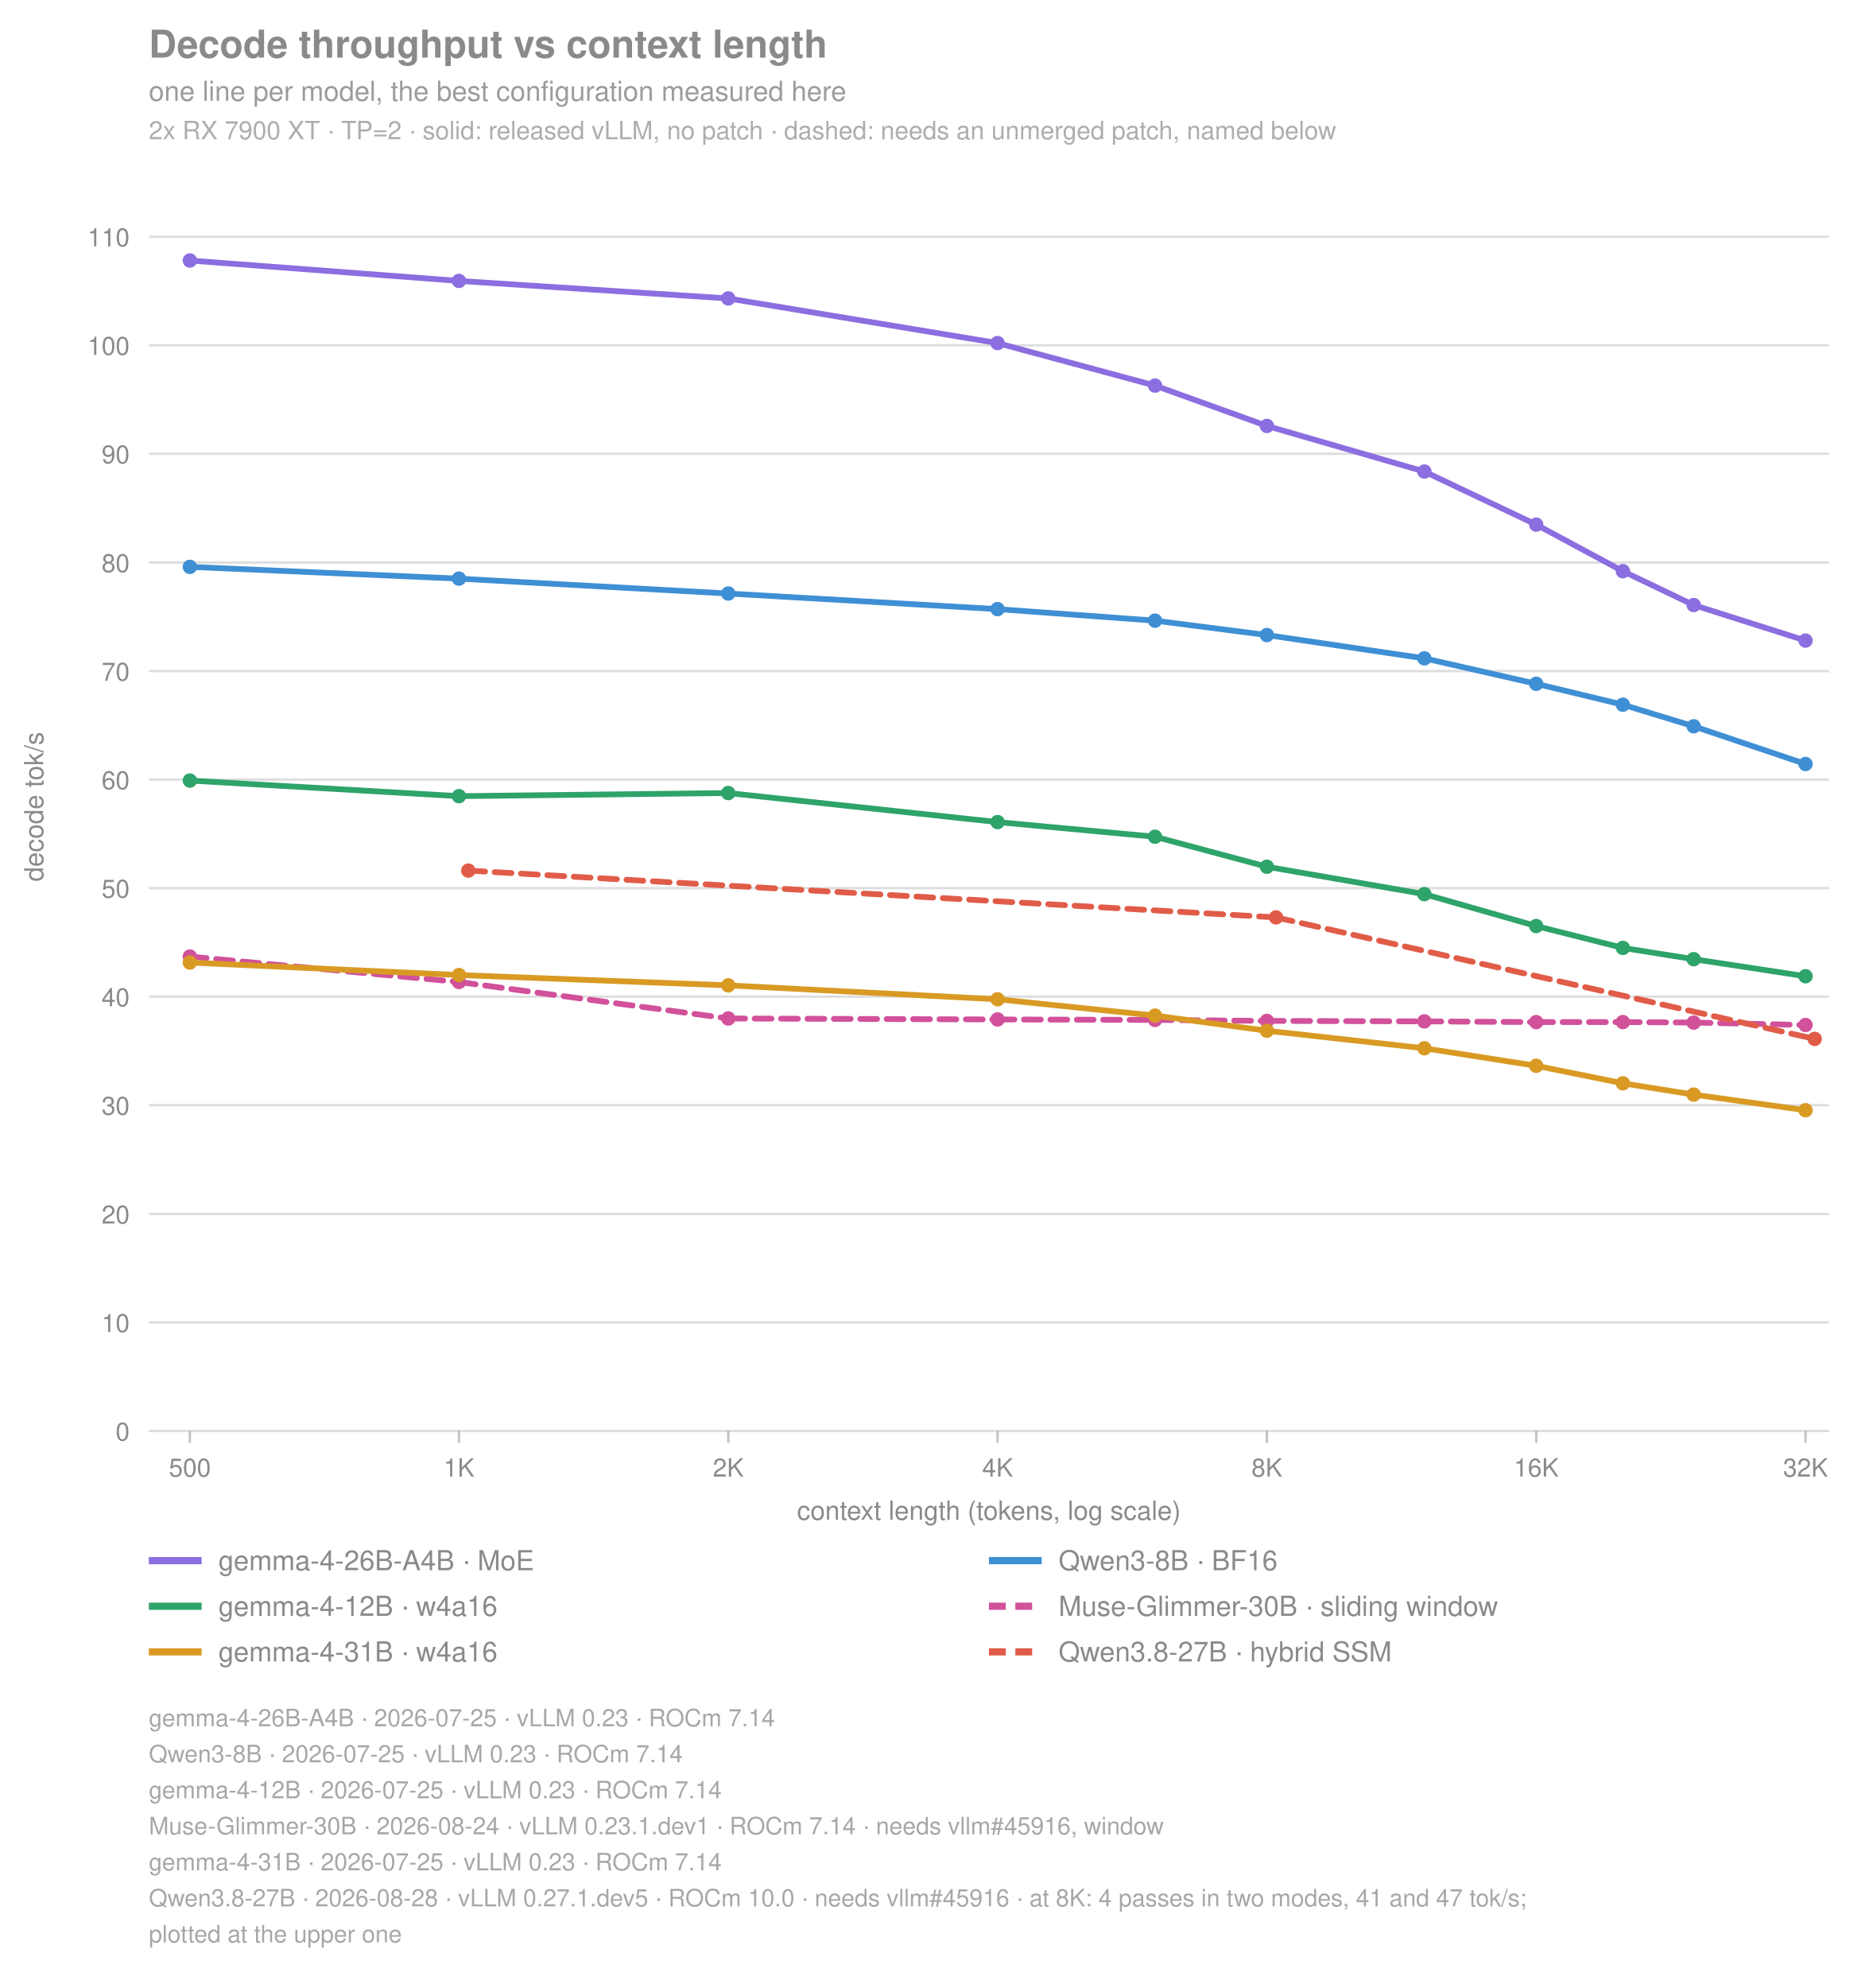
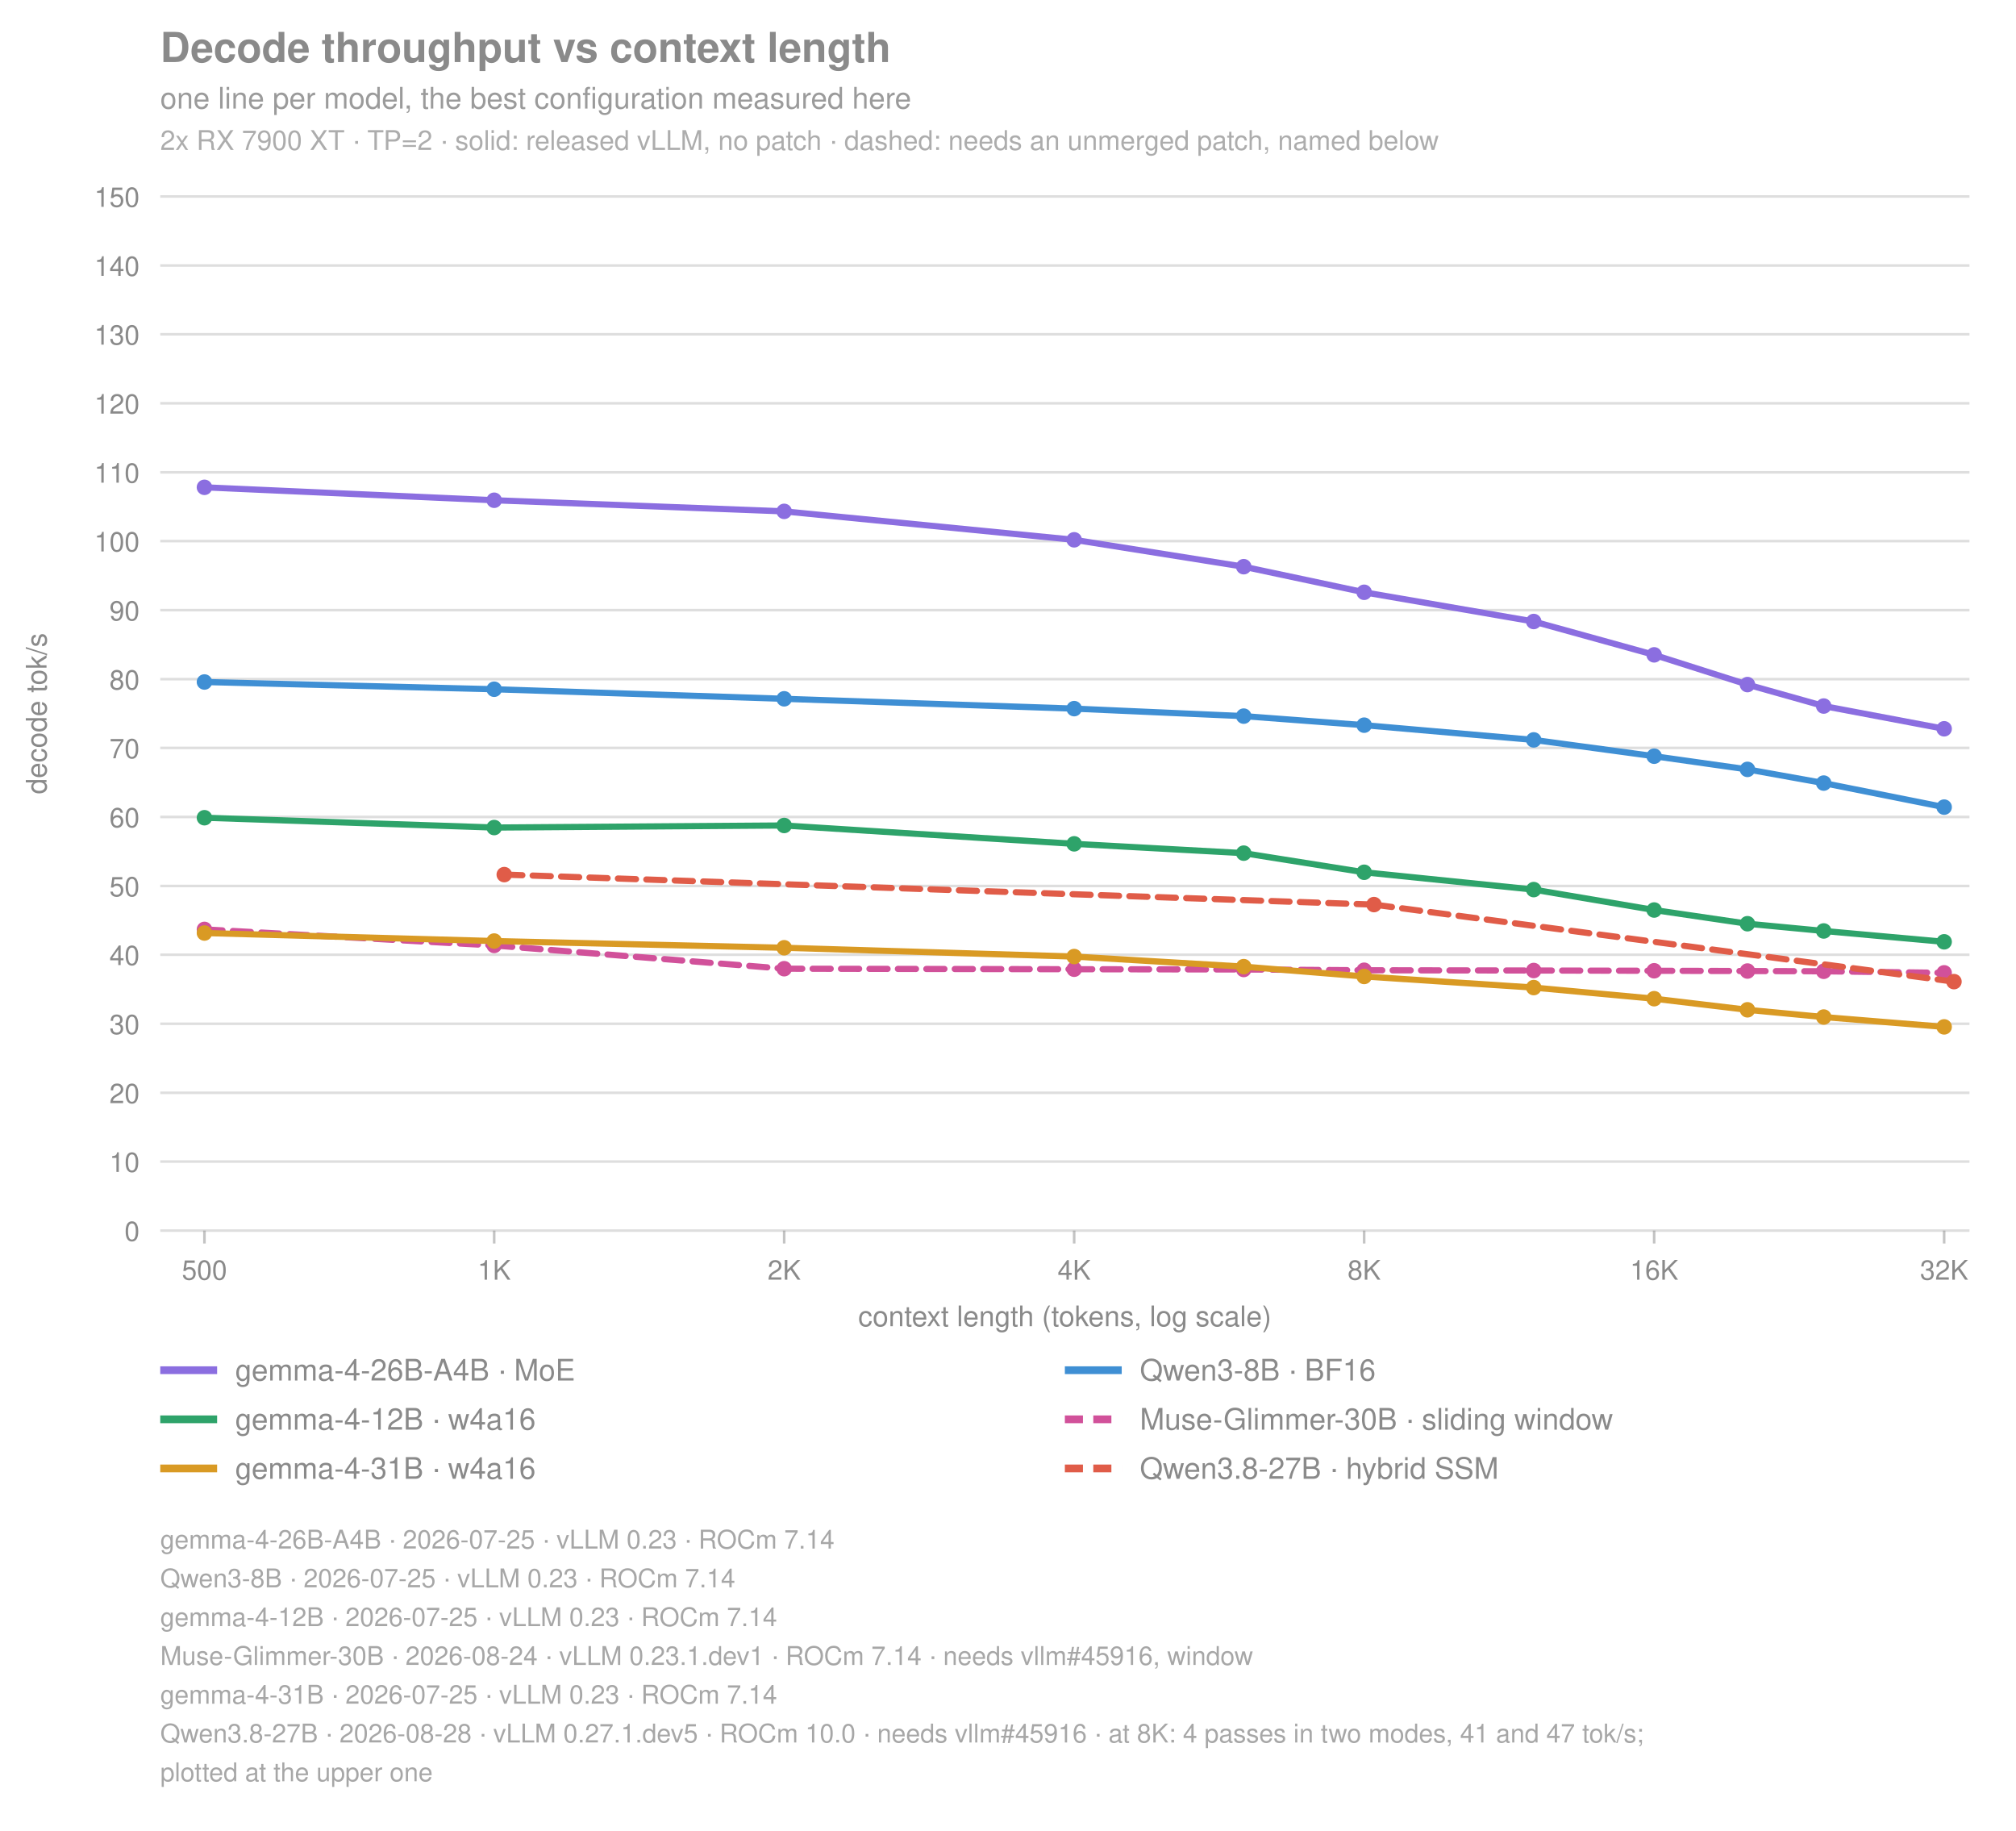
- <svg xmlns="http://www.w3.org/2000/svg" viewBox="0 0 780 828" width="780" height="828" font-family="-apple-system,BlinkMacSystemFont,Segoe UI,Helvetica,Arial,sans-serif">
+ <svg xmlns="http://www.w3.org/2000/svg" viewBox="0 0 780 708" width="780" height="708" font-family="-apple-system,BlinkMacSystemFont,Segoe UI,Helvetica,Arial,sans-serif">
  <text x="62" y="24" font-size="16" font-weight="700" fill="#8a8a8a">Decode throughput vs context length</text>
  <text x="62" y="42" font-size="11.5" fill="#8a8a8a" opacity=".85">one line per model, the best configuration measured here</text>
  <text x="62" y="58" font-size="10.5" fill="#8a8a8a" opacity=".7">2x RX 7900 XT · TP=2 · solid: released vLLM, no patch · dashed: needs an unmerged patch, named below</text>
-   <line x1="62" y1="596.0" x2="762" y2="596.0" stroke="#8a8a8a" stroke-width="1" opacity=".28" />
-   <text x="54" y="600.0" font-size="10.5" fill="#8a8a8a" text-anchor="end">0</text>
-   <line x1="62" y1="550.8" x2="762" y2="550.8" stroke="#8a8a8a" stroke-width="1" opacity=".28" />
-   <text x="54" y="554.8" font-size="10.5" fill="#8a8a8a" text-anchor="end">10</text>
-   <line x1="62" y1="505.6" x2="762" y2="505.6" stroke="#8a8a8a" stroke-width="1" opacity=".28" />
-   <text x="54" y="509.6" font-size="10.5" fill="#8a8a8a" text-anchor="end">20</text>
-   <line x1="62" y1="460.3" x2="762" y2="460.3" stroke="#8a8a8a" stroke-width="1" opacity=".28" />
-   <text x="54" y="464.3" font-size="10.5" fill="#8a8a8a" text-anchor="end">30</text>
-   <line x1="62" y1="415.1" x2="762" y2="415.1" stroke="#8a8a8a" stroke-width="1" opacity=".28" />
-   <text x="54" y="419.1" font-size="10.5" fill="#8a8a8a" text-anchor="end">40</text>
-   <line x1="62" y1="369.9" x2="762" y2="369.9" stroke="#8a8a8a" stroke-width="1" opacity=".28" />
-   <text x="54" y="373.9" font-size="10.5" fill="#8a8a8a" text-anchor="end">50</text>
-   <line x1="62" y1="324.7" x2="762" y2="324.7" stroke="#8a8a8a" stroke-width="1" opacity=".28" />
-   <text x="54" y="328.7" font-size="10.5" fill="#8a8a8a" text-anchor="end">60</text>
-   <line x1="62" y1="279.5" x2="762" y2="279.5" stroke="#8a8a8a" stroke-width="1" opacity=".28" />
-   <text x="54" y="283.5" font-size="10.5" fill="#8a8a8a" text-anchor="end">70</text>
-   <line x1="62" y1="234.3" x2="762" y2="234.3" stroke="#8a8a8a" stroke-width="1" opacity=".28" />
-   <text x="54" y="238.3" font-size="10.5" fill="#8a8a8a" text-anchor="end">80</text>
-   <line x1="62" y1="189.0" x2="762" y2="189.0" stroke="#8a8a8a" stroke-width="1" opacity=".28" />
-   <text x="54" y="193.0" font-size="10.5" fill="#8a8a8a" text-anchor="end">90</text>
-   <line x1="62" y1="143.8" x2="762" y2="143.8" stroke="#8a8a8a" stroke-width="1" opacity=".28" />
-   <text x="54" y="147.8" font-size="10.5" fill="#8a8a8a" text-anchor="end">100</text>
-   <line x1="62" y1="98.6" x2="762" y2="98.6" stroke="#8a8a8a" stroke-width="1" opacity=".28" />
-   <text x="54" y="102.6" font-size="10.5" fill="#8a8a8a" text-anchor="end">110</text>
-   <line x1="79.1" y1="596" x2="79.1" y2="601" stroke="#8a8a8a" stroke-width="1" opacity=".5" />
-   <text x="79.1" y="615" font-size="10.5" fill="#8a8a8a" text-anchor="middle">500</text>
-   <line x1="191.2" y1="596" x2="191.2" y2="601" stroke="#8a8a8a" stroke-width="1" opacity=".5" />
-   <text x="191.2" y="615" font-size="10.5" fill="#8a8a8a" text-anchor="middle">1K</text>
-   <line x1="303.4" y1="596" x2="303.4" y2="601" stroke="#8a8a8a" stroke-width="1" opacity=".5" />
-   <text x="303.4" y="615" font-size="10.5" fill="#8a8a8a" text-anchor="middle">2K</text>
-   <line x1="415.6" y1="596" x2="415.6" y2="601" stroke="#8a8a8a" stroke-width="1" opacity=".5" />
-   <text x="415.6" y="615" font-size="10.5" fill="#8a8a8a" text-anchor="middle">4K</text>
-   <line x1="527.8" y1="596" x2="527.8" y2="601" stroke="#8a8a8a" stroke-width="1" opacity=".5" />
-   <text x="527.8" y="615" font-size="10.5" fill="#8a8a8a" text-anchor="middle">8K</text>
-   <line x1="640.0" y1="596" x2="640.0" y2="601" stroke="#8a8a8a" stroke-width="1" opacity=".5" />
-   <text x="640.0" y="615" font-size="10.5" fill="#8a8a8a" text-anchor="middle">16K</text>
-   <line x1="752.2" y1="596" x2="752.2" y2="601" stroke="#8a8a8a" stroke-width="1" opacity=".5" />
-   <text x="752.2" y="615" font-size="10.5" fill="#8a8a8a" text-anchor="middle">32K</text>
-   <text x="18" y="336" font-size="11" fill="#8a8a8a" text-anchor="middle" transform="rotate(-90 18 336)">decode tok/s</text>
-   <text x="412" y="633" font-size="11" fill="#8a8a8a" text-anchor="middle">context length (tokens, log scale)</text>
+   <line x1="62" y1="476.0" x2="762" y2="476.0" stroke="#8a8a8a" stroke-width="1" opacity=".28" />
+   <text x="54" y="480.0" font-size="10.5" fill="#8a8a8a" text-anchor="end">0</text>
+   <line x1="62" y1="449.3" x2="762" y2="449.3" stroke="#8a8a8a" stroke-width="1" opacity=".28" />
+   <text x="54" y="453.3" font-size="10.5" fill="#8a8a8a" text-anchor="end">10</text>
+   <line x1="62" y1="422.7" x2="762" y2="422.7" stroke="#8a8a8a" stroke-width="1" opacity=".28" />
+   <text x="54" y="426.7" font-size="10.5" fill="#8a8a8a" text-anchor="end">20</text>
+   <line x1="62" y1="396.0" x2="762" y2="396.0" stroke="#8a8a8a" stroke-width="1" opacity=".28" />
+   <text x="54" y="400.0" font-size="10.5" fill="#8a8a8a" text-anchor="end">30</text>
+   <line x1="62" y1="369.3" x2="762" y2="369.3" stroke="#8a8a8a" stroke-width="1" opacity=".28" />
+   <text x="54" y="373.3" font-size="10.5" fill="#8a8a8a" text-anchor="end">40</text>
+   <line x1="62" y1="342.7" x2="762" y2="342.7" stroke="#8a8a8a" stroke-width="1" opacity=".28" />
+   <text x="54" y="346.7" font-size="10.5" fill="#8a8a8a" text-anchor="end">50</text>
+   <line x1="62" y1="316.0" x2="762" y2="316.0" stroke="#8a8a8a" stroke-width="1" opacity=".28" />
+   <text x="54" y="320.0" font-size="10.5" fill="#8a8a8a" text-anchor="end">60</text>
+   <line x1="62" y1="289.3" x2="762" y2="289.3" stroke="#8a8a8a" stroke-width="1" opacity=".28" />
+   <text x="54" y="293.3" font-size="10.5" fill="#8a8a8a" text-anchor="end">70</text>
+   <line x1="62" y1="262.7" x2="762" y2="262.7" stroke="#8a8a8a" stroke-width="1" opacity=".28" />
+   <text x="54" y="266.7" font-size="10.5" fill="#8a8a8a" text-anchor="end">80</text>
+   <line x1="62" y1="236.0" x2="762" y2="236.0" stroke="#8a8a8a" stroke-width="1" opacity=".28" />
+   <text x="54" y="240.0" font-size="10.5" fill="#8a8a8a" text-anchor="end">90</text>
+   <line x1="62" y1="209.3" x2="762" y2="209.3" stroke="#8a8a8a" stroke-width="1" opacity=".28" />
+   <text x="54" y="213.3" font-size="10.5" fill="#8a8a8a" text-anchor="end">100</text>
+   <line x1="62" y1="182.7" x2="762" y2="182.7" stroke="#8a8a8a" stroke-width="1" opacity=".28" />
+   <text x="54" y="186.7" font-size="10.5" fill="#8a8a8a" text-anchor="end">110</text>
+   <line x1="62" y1="156.0" x2="762" y2="156.0" stroke="#8a8a8a" stroke-width="1" opacity=".28" />
+   <text x="54" y="160.0" font-size="10.5" fill="#8a8a8a" text-anchor="end">120</text>
+   <line x1="62" y1="129.3" x2="762" y2="129.3" stroke="#8a8a8a" stroke-width="1" opacity=".28" />
+   <text x="54" y="133.3" font-size="10.5" fill="#8a8a8a" text-anchor="end">130</text>
+   <line x1="62" y1="102.7" x2="762" y2="102.7" stroke="#8a8a8a" stroke-width="1" opacity=".28" />
+   <text x="54" y="106.7" font-size="10.5" fill="#8a8a8a" text-anchor="end">140</text>
+   <line x1="62" y1="76.0" x2="762" y2="76.0" stroke="#8a8a8a" stroke-width="1" opacity=".28" />
+   <text x="54" y="80.0" font-size="10.5" fill="#8a8a8a" text-anchor="end">150</text>
+   <line x1="79.1" y1="476" x2="79.1" y2="481" stroke="#8a8a8a" stroke-width="1" opacity=".5" />
+   <text x="79.1" y="495" font-size="10.5" fill="#8a8a8a" text-anchor="middle">500</text>
+   <line x1="191.2" y1="476" x2="191.2" y2="481" stroke="#8a8a8a" stroke-width="1" opacity=".5" />
+   <text x="191.2" y="495" font-size="10.5" fill="#8a8a8a" text-anchor="middle">1K</text>
+   <line x1="303.4" y1="476" x2="303.4" y2="481" stroke="#8a8a8a" stroke-width="1" opacity=".5" />
+   <text x="303.4" y="495" font-size="10.5" fill="#8a8a8a" text-anchor="middle">2K</text>
+   <line x1="415.6" y1="476" x2="415.6" y2="481" stroke="#8a8a8a" stroke-width="1" opacity=".5" />
+   <text x="415.6" y="495" font-size="10.5" fill="#8a8a8a" text-anchor="middle">4K</text>
+   <line x1="527.8" y1="476" x2="527.8" y2="481" stroke="#8a8a8a" stroke-width="1" opacity=".5" />
+   <text x="527.8" y="495" font-size="10.5" fill="#8a8a8a" text-anchor="middle">8K</text>
+   <line x1="640.0" y1="476" x2="640.0" y2="481" stroke="#8a8a8a" stroke-width="1" opacity=".5" />
+   <text x="640.0" y="495" font-size="10.5" fill="#8a8a8a" text-anchor="middle">16K</text>
+   <line x1="752.2" y1="476" x2="752.2" y2="481" stroke="#8a8a8a" stroke-width="1" opacity=".5" />
+   <text x="752.2" y="495" font-size="10.5" fill="#8a8a8a" text-anchor="middle">32K</text>
+   <text x="18" y="276" font-size="11" fill="#8a8a8a" text-anchor="middle" transform="rotate(-90 18 276)">decode tok/s</text>
+   <text x="412" y="513" font-size="11" fill="#8a8a8a" text-anchor="middle">context length (tokens, log scale)</text>
  <defs>
    <clipPath id="b0">
-       <rect x="62" y="76" width="700" height="520" />
+       <rect x="62" y="76" width="700" height="400" />
    </clipPath>
  </defs>
  <g clip-path="url(#b0)">
-     <line x1="79.1" y1="108.5" x2="191.2" y2="117.0" stroke="#8b6ee0" stroke-width="2.4" stroke-linecap="round" />
-     <line x1="191.2" y1="117.0" x2="303.4" y2="124.3" stroke="#8b6ee0" stroke-width="2.4" stroke-linecap="round" />
-     <line x1="303.4" y1="124.3" x2="415.6" y2="142.9" stroke="#8b6ee0" stroke-width="2.4" stroke-linecap="round" />
-     <line x1="415.6" y1="142.9" x2="481.2" y2="160.6" stroke="#8b6ee0" stroke-width="2.4" stroke-linecap="round" />
-     <line x1="481.2" y1="160.6" x2="527.8" y2="177.4" stroke="#8b6ee0" stroke-width="2.4" stroke-linecap="round" />
-     <line x1="527.8" y1="177.4" x2="593.4" y2="196.4" stroke="#8b6ee0" stroke-width="2.4" stroke-linecap="round" />
-     <line x1="593.4" y1="196.4" x2="640.0" y2="218.5" stroke="#8b6ee0" stroke-width="2.4" stroke-linecap="round" />
-     <line x1="640.0" y1="218.5" x2="676.1" y2="237.9" stroke="#8b6ee0" stroke-width="2.4" stroke-linecap="round" />
-     <line x1="676.1" y1="237.9" x2="705.6" y2="252.0" stroke="#8b6ee0" stroke-width="2.4" stroke-linecap="round" />
-     <line x1="705.6" y1="252.0" x2="752.2" y2="266.8" stroke="#8b6ee0" stroke-width="2.4" stroke-linecap="round" />
-     <circle cx="79.1" cy="108.5" r="3" fill="#8b6ee0" />
-     <circle cx="191.2" cy="117.0" r="3" fill="#8b6ee0" />
-     <circle cx="303.4" cy="124.3" r="3" fill="#8b6ee0" />
-     <circle cx="415.6" cy="142.9" r="3" fill="#8b6ee0" />
-     <circle cx="481.2" cy="160.6" r="3" fill="#8b6ee0" />
-     <circle cx="527.8" cy="177.4" r="3" fill="#8b6ee0" />
-     <circle cx="593.4" cy="196.4" r="3" fill="#8b6ee0" />
-     <circle cx="640.0" cy="218.5" r="3" fill="#8b6ee0" />
-     <circle cx="676.1" cy="237.9" r="3" fill="#8b6ee0" />
-     <circle cx="705.6" cy="252.0" r="3" fill="#8b6ee0" />
-     <circle cx="752.2" cy="266.8" r="3" fill="#8b6ee0" />
-     <line x1="79.1" y1="236.1" x2="191.2" y2="241.0" stroke="#3f8fd4" stroke-width="2.4" stroke-linecap="round" />
-     <line x1="191.2" y1="241.0" x2="303.4" y2="247.2" stroke="#3f8fd4" stroke-width="2.4" stroke-linecap="round" />
-     <line x1="303.4" y1="247.2" x2="415.6" y2="253.7" stroke="#3f8fd4" stroke-width="2.4" stroke-linecap="round" />
-     <line x1="415.6" y1="253.7" x2="481.2" y2="258.5" stroke="#3f8fd4" stroke-width="2.4" stroke-linecap="round" />
-     <line x1="481.2" y1="258.5" x2="527.8" y2="264.5" stroke="#3f8fd4" stroke-width="2.4" stroke-linecap="round" />
-     <line x1="527.8" y1="264.5" x2="593.4" y2="274.2" stroke="#3f8fd4" stroke-width="2.4" stroke-linecap="round" />
-     <line x1="593.4" y1="274.2" x2="640.0" y2="284.8" stroke="#3f8fd4" stroke-width="2.4" stroke-linecap="round" />
-     <line x1="640.0" y1="284.8" x2="676.1" y2="293.5" stroke="#3f8fd4" stroke-width="2.4" stroke-linecap="round" />
-     <line x1="676.1" y1="293.5" x2="705.6" y2="302.5" stroke="#3f8fd4" stroke-width="2.4" stroke-linecap="round" />
-     <line x1="705.6" y1="302.5" x2="752.2" y2="318.2" stroke="#3f8fd4" stroke-width="2.4" stroke-linecap="round" />
-     <circle cx="79.1" cy="236.1" r="3" fill="#3f8fd4" />
-     <circle cx="191.2" cy="241.0" r="3" fill="#3f8fd4" />
-     <circle cx="303.4" cy="247.2" r="3" fill="#3f8fd4" />
-     <circle cx="415.6" cy="253.7" r="3" fill="#3f8fd4" />
-     <circle cx="481.2" cy="258.5" r="3" fill="#3f8fd4" />
-     <circle cx="527.8" cy="264.5" r="3" fill="#3f8fd4" />
-     <circle cx="593.4" cy="274.2" r="3" fill="#3f8fd4" />
-     <circle cx="640.0" cy="284.8" r="3" fill="#3f8fd4" />
-     <circle cx="676.1" cy="293.5" r="3" fill="#3f8fd4" />
-     <circle cx="705.6" cy="302.5" r="3" fill="#3f8fd4" />
-     <circle cx="752.2" cy="318.2" r="3" fill="#3f8fd4" />
-     <line x1="79.1" y1="325.1" x2="191.2" y2="331.6" stroke="#2ea36a" stroke-width="2.4" stroke-linecap="round" />
-     <line x1="191.2" y1="331.6" x2="303.4" y2="330.3" stroke="#2ea36a" stroke-width="2.4" stroke-linecap="round" />
-     <line x1="303.4" y1="330.3" x2="415.6" y2="342.4" stroke="#2ea36a" stroke-width="2.4" stroke-linecap="round" />
-     <line x1="415.6" y1="342.4" x2="481.2" y2="348.5" stroke="#2ea36a" stroke-width="2.4" stroke-linecap="round" />
-     <line x1="481.2" y1="348.5" x2="527.8" y2="361.0" stroke="#2ea36a" stroke-width="2.4" stroke-linecap="round" />
-     <line x1="527.8" y1="361.0" x2="593.4" y2="372.4" stroke="#2ea36a" stroke-width="2.4" stroke-linecap="round" />
-     <line x1="593.4" y1="372.4" x2="640.0" y2="385.7" stroke="#2ea36a" stroke-width="2.4" stroke-linecap="round" />
-     <line x1="640.0" y1="385.7" x2="676.1" y2="394.8" stroke="#2ea36a" stroke-width="2.4" stroke-linecap="round" />
-     <line x1="676.1" y1="394.8" x2="705.6" y2="399.5" stroke="#2ea36a" stroke-width="2.4" stroke-linecap="round" />
-     <line x1="705.6" y1="399.5" x2="752.2" y2="406.6" stroke="#2ea36a" stroke-width="2.4" stroke-linecap="round" />
-     <circle cx="79.1" cy="325.1" r="3" fill="#2ea36a" />
-     <circle cx="191.2" cy="331.6" r="3" fill="#2ea36a" />
-     <circle cx="303.4" cy="330.3" r="3" fill="#2ea36a" />
-     <circle cx="415.6" cy="342.4" r="3" fill="#2ea36a" />
-     <circle cx="481.2" cy="348.5" r="3" fill="#2ea36a" />
-     <circle cx="527.8" cy="361.0" r="3" fill="#2ea36a" />
-     <circle cx="593.4" cy="372.4" r="3" fill="#2ea36a" />
-     <circle cx="640.0" cy="385.7" r="3" fill="#2ea36a" />
-     <circle cx="676.1" cy="394.8" r="3" fill="#2ea36a" />
-     <circle cx="705.6" cy="399.5" r="3" fill="#2ea36a" />
-     <circle cx="752.2" cy="406.6" r="3" fill="#2ea36a" />
-     <line x1="79.1" y1="398.4" x2="191.2" y2="409.0" stroke="#d1519a" stroke-width="2.4" stroke-linecap="round" stroke-dasharray="7 4" />
-     <line x1="191.2" y1="409.0" x2="303.4" y2="424.2" stroke="#d1519a" stroke-width="2.4" stroke-linecap="round" stroke-dasharray="7 4" />
-     <line x1="303.4" y1="424.2" x2="415.6" y2="424.6" stroke="#d1519a" stroke-width="2.4" stroke-linecap="round" stroke-dasharray="7 4" />
-     <line x1="415.6" y1="424.6" x2="481.2" y2="424.8" stroke="#d1519a" stroke-width="2.4" stroke-linecap="round" stroke-dasharray="7 4" />
-     <line x1="481.2" y1="424.8" x2="527.8" y2="425.2" stroke="#d1519a" stroke-width="2.4" stroke-linecap="round" stroke-dasharray="7 4" />
-     <line x1="527.8" y1="425.2" x2="593.4" y2="425.4" stroke="#d1519a" stroke-width="2.4" stroke-linecap="round" stroke-dasharray="7 4" />
-     <line x1="593.4" y1="425.4" x2="640.0" y2="425.7" stroke="#d1519a" stroke-width="2.4" stroke-linecap="round" stroke-dasharray="7 4" />
-     <line x1="640.0" y1="425.7" x2="676.1" y2="425.7" stroke="#d1519a" stroke-width="2.4" stroke-linecap="round" stroke-dasharray="7 4" />
-     <line x1="676.1" y1="425.7" x2="705.6" y2="425.9" stroke="#d1519a" stroke-width="2.4" stroke-linecap="round" stroke-dasharray="7 4" />
-     <line x1="705.6" y1="425.9" x2="752.2" y2="426.9" stroke="#d1519a" stroke-width="2.4" stroke-linecap="round" stroke-dasharray="7 4" />
-     <circle cx="79.1" cy="398.4" r="3" fill="#d1519a" />
-     <circle cx="191.2" cy="409.0" r="3" fill="#d1519a" />
-     <circle cx="303.4" cy="424.2" r="3" fill="#d1519a" />
-     <circle cx="415.6" cy="424.6" r="3" fill="#d1519a" />
-     <circle cx="481.2" cy="424.8" r="3" fill="#d1519a" />
-     <circle cx="527.8" cy="425.2" r="3" fill="#d1519a" />
-     <circle cx="593.4" cy="425.4" r="3" fill="#d1519a" />
-     <circle cx="640.0" cy="425.7" r="3" fill="#d1519a" />
-     <circle cx="676.1" cy="425.7" r="3" fill="#d1519a" />
-     <circle cx="705.6" cy="425.9" r="3" fill="#d1519a" />
-     <circle cx="752.2" cy="426.9" r="3" fill="#d1519a" />
-     <line x1="79.1" y1="400.9" x2="191.2" y2="406.1" stroke="#d99a24" stroke-width="2.4" stroke-linecap="round" />
-     <line x1="191.2" y1="406.1" x2="303.4" y2="410.4" stroke="#d99a24" stroke-width="2.4" stroke-linecap="round" />
-     <line x1="303.4" y1="410.4" x2="415.6" y2="416.2" stroke="#d99a24" stroke-width="2.4" stroke-linecap="round" />
-     <line x1="415.6" y1="416.2" x2="481.2" y2="423.0" stroke="#d99a24" stroke-width="2.4" stroke-linecap="round" />
-     <line x1="481.2" y1="423.0" x2="527.8" y2="429.3" stroke="#d99a24" stroke-width="2.4" stroke-linecap="round" />
-     <line x1="527.8" y1="429.3" x2="593.4" y2="436.6" stroke="#d99a24" stroke-width="2.4" stroke-linecap="round" />
-     <line x1="593.4" y1="436.6" x2="640.0" y2="443.9" stroke="#d99a24" stroke-width="2.4" stroke-linecap="round" />
-     <line x1="640.0" y1="443.9" x2="676.1" y2="451.2" stroke="#d99a24" stroke-width="2.4" stroke-linecap="round" />
-     <line x1="676.1" y1="451.2" x2="705.6" y2="455.9" stroke="#d99a24" stroke-width="2.4" stroke-linecap="round" />
-     <line x1="705.6" y1="455.9" x2="752.2" y2="462.4" stroke="#d99a24" stroke-width="2.4" stroke-linecap="round" />
-     <circle cx="79.1" cy="400.9" r="3" fill="#d99a24" />
-     <circle cx="191.2" cy="406.1" r="3" fill="#d99a24" />
-     <circle cx="303.4" cy="410.4" r="3" fill="#d99a24" />
-     <circle cx="415.6" cy="416.2" r="3" fill="#d99a24" />
-     <circle cx="481.2" cy="423.0" r="3" fill="#d99a24" />
-     <circle cx="527.8" cy="429.3" r="3" fill="#d99a24" />
-     <circle cx="593.4" cy="436.6" r="3" fill="#d99a24" />
-     <circle cx="640.0" cy="443.9" r="3" fill="#d99a24" />
-     <circle cx="676.1" cy="451.2" r="3" fill="#d99a24" />
-     <circle cx="705.6" cy="455.9" r="3" fill="#d99a24" />
-     <circle cx="752.2" cy="462.4" r="3" fill="#d99a24" />
-     <line x1="195.1" y1="362.6" x2="531.6" y2="382.1" stroke="#e05c48" stroke-width="2.4" stroke-linecap="round" stroke-dasharray="7 4" />
-     <line x1="531.6" y1="382.1" x2="756.0" y2="432.7" stroke="#e05c48" stroke-width="2.4" stroke-linecap="round" stroke-dasharray="7 4" />
-     <circle cx="195.1" cy="362.6" r="3" fill="#e05c48" />
-     <circle cx="531.6" cy="382.1" r="3" fill="#e05c48" />
-     <circle cx="756.0" cy="432.7" r="3" fill="#e05c48" />
+     <line x1="79.1" y1="188.5" x2="191.2" y2="193.5" stroke="#8b6ee0" stroke-width="2.4" stroke-linecap="round" />
+     <line x1="191.2" y1="193.5" x2="303.4" y2="197.8" stroke="#8b6ee0" stroke-width="2.4" stroke-linecap="round" />
+     <line x1="303.4" y1="197.8" x2="415.6" y2="208.8" stroke="#8b6ee0" stroke-width="2.4" stroke-linecap="round" />
+     <line x1="415.6" y1="208.8" x2="481.2" y2="219.2" stroke="#8b6ee0" stroke-width="2.4" stroke-linecap="round" />
+     <line x1="481.2" y1="219.2" x2="527.8" y2="229.1" stroke="#8b6ee0" stroke-width="2.4" stroke-linecap="round" />
+     <line x1="527.8" y1="229.1" x2="593.4" y2="240.4" stroke="#8b6ee0" stroke-width="2.4" stroke-linecap="round" />
+     <line x1="593.4" y1="240.4" x2="640.0" y2="253.3" stroke="#8b6ee0" stroke-width="2.4" stroke-linecap="round" />
+     <line x1="640.0" y1="253.3" x2="676.1" y2="264.8" stroke="#8b6ee0" stroke-width="2.4" stroke-linecap="round" />
+     <line x1="676.1" y1="264.8" x2="705.6" y2="273.1" stroke="#8b6ee0" stroke-width="2.4" stroke-linecap="round" />
+     <line x1="705.6" y1="273.1" x2="752.2" y2="281.9" stroke="#8b6ee0" stroke-width="2.4" stroke-linecap="round" />
+     <circle cx="79.1" cy="188.5" r="3" fill="#8b6ee0" />
+     <circle cx="191.2" cy="193.5" r="3" fill="#8b6ee0" />
+     <circle cx="303.4" cy="197.8" r="3" fill="#8b6ee0" />
+     <circle cx="415.6" cy="208.8" r="3" fill="#8b6ee0" />
+     <circle cx="481.2" cy="219.2" r="3" fill="#8b6ee0" />
+     <circle cx="527.8" cy="229.1" r="3" fill="#8b6ee0" />
+     <circle cx="593.4" cy="240.4" r="3" fill="#8b6ee0" />
+     <circle cx="640.0" cy="253.3" r="3" fill="#8b6ee0" />
+     <circle cx="676.1" cy="264.8" r="3" fill="#8b6ee0" />
+     <circle cx="705.6" cy="273.1" r="3" fill="#8b6ee0" />
+     <circle cx="752.2" cy="281.9" r="3" fill="#8b6ee0" />
+     <line x1="79.1" y1="263.8" x2="191.2" y2="266.6" stroke="#3f8fd4" stroke-width="2.4" stroke-linecap="round" />
+     <line x1="191.2" y1="266.6" x2="303.4" y2="270.3" stroke="#3f8fd4" stroke-width="2.4" stroke-linecap="round" />
+     <line x1="303.4" y1="270.3" x2="415.6" y2="274.1" stroke="#3f8fd4" stroke-width="2.4" stroke-linecap="round" />
+     <line x1="415.6" y1="274.1" x2="481.2" y2="277.0" stroke="#3f8fd4" stroke-width="2.4" stroke-linecap="round" />
+     <line x1="481.2" y1="277.0" x2="527.8" y2="280.5" stroke="#3f8fd4" stroke-width="2.4" stroke-linecap="round" />
+     <line x1="527.8" y1="280.5" x2="593.4" y2="286.2" stroke="#3f8fd4" stroke-width="2.4" stroke-linecap="round" />
+     <line x1="593.4" y1="286.2" x2="640.0" y2="292.5" stroke="#3f8fd4" stroke-width="2.4" stroke-linecap="round" />
+     <line x1="640.0" y1="292.5" x2="676.1" y2="297.6" stroke="#3f8fd4" stroke-width="2.4" stroke-linecap="round" />
+     <line x1="676.1" y1="297.6" x2="705.6" y2="302.9" stroke="#3f8fd4" stroke-width="2.4" stroke-linecap="round" />
+     <line x1="705.6" y1="302.9" x2="752.2" y2="312.2" stroke="#3f8fd4" stroke-width="2.4" stroke-linecap="round" />
+     <circle cx="79.1" cy="263.8" r="3" fill="#3f8fd4" />
+     <circle cx="191.2" cy="266.6" r="3" fill="#3f8fd4" />
+     <circle cx="303.4" cy="270.3" r="3" fill="#3f8fd4" />
+     <circle cx="415.6" cy="274.1" r="3" fill="#3f8fd4" />
+     <circle cx="481.2" cy="277.0" r="3" fill="#3f8fd4" />
+     <circle cx="527.8" cy="280.5" r="3" fill="#3f8fd4" />
+     <circle cx="593.4" cy="286.2" r="3" fill="#3f8fd4" />
+     <circle cx="640.0" cy="292.5" r="3" fill="#3f8fd4" />
+     <circle cx="676.1" cy="297.6" r="3" fill="#3f8fd4" />
+     <circle cx="705.6" cy="302.9" r="3" fill="#3f8fd4" />
+     <circle cx="752.2" cy="312.2" r="3" fill="#3f8fd4" />
+     <line x1="79.1" y1="316.3" x2="191.2" y2="320.1" stroke="#2ea36a" stroke-width="2.4" stroke-linecap="round" />
+     <line x1="191.2" y1="320.1" x2="303.4" y2="319.3" stroke="#2ea36a" stroke-width="2.4" stroke-linecap="round" />
+     <line x1="303.4" y1="319.3" x2="415.6" y2="326.4" stroke="#2ea36a" stroke-width="2.4" stroke-linecap="round" />
+     <line x1="415.6" y1="326.4" x2="481.2" y2="330.0" stroke="#2ea36a" stroke-width="2.4" stroke-linecap="round" />
+     <line x1="481.2" y1="330.0" x2="527.8" y2="337.4" stroke="#2ea36a" stroke-width="2.4" stroke-linecap="round" />
+     <line x1="527.8" y1="337.4" x2="593.4" y2="344.1" stroke="#2ea36a" stroke-width="2.4" stroke-linecap="round" />
+     <line x1="593.4" y1="344.1" x2="640.0" y2="352.0" stroke="#2ea36a" stroke-width="2.4" stroke-linecap="round" />
+     <line x1="640.0" y1="352.0" x2="676.1" y2="357.3" stroke="#2ea36a" stroke-width="2.4" stroke-linecap="round" />
+     <line x1="676.1" y1="357.3" x2="705.6" y2="360.1" stroke="#2ea36a" stroke-width="2.4" stroke-linecap="round" />
+     <line x1="705.6" y1="360.1" x2="752.2" y2="364.3" stroke="#2ea36a" stroke-width="2.4" stroke-linecap="round" />
+     <circle cx="79.1" cy="316.3" r="3" fill="#2ea36a" />
+     <circle cx="191.2" cy="320.1" r="3" fill="#2ea36a" />
+     <circle cx="303.4" cy="319.3" r="3" fill="#2ea36a" />
+     <circle cx="415.6" cy="326.4" r="3" fill="#2ea36a" />
+     <circle cx="481.2" cy="330.0" r="3" fill="#2ea36a" />
+     <circle cx="527.8" cy="337.4" r="3" fill="#2ea36a" />
+     <circle cx="593.4" cy="344.1" r="3" fill="#2ea36a" />
+     <circle cx="640.0" cy="352.0" r="3" fill="#2ea36a" />
+     <circle cx="676.1" cy="357.3" r="3" fill="#2ea36a" />
+     <circle cx="705.6" cy="360.1" r="3" fill="#2ea36a" />
+     <circle cx="752.2" cy="364.3" r="3" fill="#2ea36a" />
+     <line x1="79.1" y1="359.5" x2="191.2" y2="365.7" stroke="#d1519a" stroke-width="2.4" stroke-linecap="round" stroke-dasharray="7 4" />
+     <line x1="191.2" y1="365.7" x2="303.4" y2="374.7" stroke="#d1519a" stroke-width="2.4" stroke-linecap="round" stroke-dasharray="7 4" />
+     <line x1="303.4" y1="374.7" x2="415.6" y2="374.9" stroke="#d1519a" stroke-width="2.4" stroke-linecap="round" stroke-dasharray="7 4" />
+     <line x1="415.6" y1="374.9" x2="481.2" y2="375.0" stroke="#d1519a" stroke-width="2.4" stroke-linecap="round" stroke-dasharray="7 4" />
+     <line x1="481.2" y1="375.0" x2="527.8" y2="375.3" stroke="#d1519a" stroke-width="2.4" stroke-linecap="round" stroke-dasharray="7 4" />
+     <line x1="527.8" y1="375.3" x2="593.4" y2="375.4" stroke="#d1519a" stroke-width="2.4" stroke-linecap="round" stroke-dasharray="7 4" />
+     <line x1="593.4" y1="375.4" x2="640.0" y2="375.5" stroke="#d1519a" stroke-width="2.4" stroke-linecap="round" stroke-dasharray="7 4" />
+     <line x1="640.0" y1="375.5" x2="676.1" y2="375.6" stroke="#d1519a" stroke-width="2.4" stroke-linecap="round" stroke-dasharray="7 4" />
+     <line x1="676.1" y1="375.6" x2="705.6" y2="375.7" stroke="#d1519a" stroke-width="2.4" stroke-linecap="round" stroke-dasharray="7 4" />
+     <line x1="705.6" y1="375.7" x2="752.2" y2="376.3" stroke="#d1519a" stroke-width="2.4" stroke-linecap="round" stroke-dasharray="7 4" />
+     <circle cx="79.1" cy="359.5" r="3" fill="#d1519a" />
+     <circle cx="191.2" cy="365.7" r="3" fill="#d1519a" />
+     <circle cx="303.4" cy="374.7" r="3" fill="#d1519a" />
+     <circle cx="415.6" cy="374.9" r="3" fill="#d1519a" />
+     <circle cx="481.2" cy="375.0" r="3" fill="#d1519a" />
+     <circle cx="527.8" cy="375.3" r="3" fill="#d1519a" />
+     <circle cx="593.4" cy="375.4" r="3" fill="#d1519a" />
+     <circle cx="640.0" cy="375.5" r="3" fill="#d1519a" />
+     <circle cx="676.1" cy="375.6" r="3" fill="#d1519a" />
+     <circle cx="705.6" cy="375.7" r="3" fill="#d1519a" />
+     <circle cx="752.2" cy="376.3" r="3" fill="#d1519a" />
+     <line x1="79.1" y1="360.9" x2="191.2" y2="364.0" stroke="#d99a24" stroke-width="2.4" stroke-linecap="round" />
+     <line x1="191.2" y1="364.0" x2="303.4" y2="366.6" stroke="#d99a24" stroke-width="2.4" stroke-linecap="round" />
+     <line x1="303.4" y1="366.6" x2="415.6" y2="370.0" stroke="#d99a24" stroke-width="2.4" stroke-linecap="round" />
+     <line x1="415.6" y1="370.0" x2="481.2" y2="373.9" stroke="#d99a24" stroke-width="2.4" stroke-linecap="round" />
+     <line x1="481.2" y1="373.9" x2="527.8" y2="377.7" stroke="#d99a24" stroke-width="2.4" stroke-linecap="round" />
+     <line x1="527.8" y1="377.7" x2="593.4" y2="382.0" stroke="#d99a24" stroke-width="2.4" stroke-linecap="round" />
+     <line x1="593.4" y1="382.0" x2="640.0" y2="386.3" stroke="#d99a24" stroke-width="2.4" stroke-linecap="round" />
+     <line x1="640.0" y1="386.3" x2="676.1" y2="390.6" stroke="#d99a24" stroke-width="2.4" stroke-linecap="round" />
+     <line x1="676.1" y1="390.6" x2="705.6" y2="393.4" stroke="#d99a24" stroke-width="2.4" stroke-linecap="round" />
+     <line x1="705.6" y1="393.4" x2="752.2" y2="397.2" stroke="#d99a24" stroke-width="2.4" stroke-linecap="round" />
+     <circle cx="79.1" cy="360.9" r="3" fill="#d99a24" />
+     <circle cx="191.2" cy="364.0" r="3" fill="#d99a24" />
+     <circle cx="303.4" cy="366.6" r="3" fill="#d99a24" />
+     <circle cx="415.6" cy="370.0" r="3" fill="#d99a24" />
+     <circle cx="481.2" cy="373.9" r="3" fill="#d99a24" />
+     <circle cx="527.8" cy="377.7" r="3" fill="#d99a24" />
+     <circle cx="593.4" cy="382.0" r="3" fill="#d99a24" />
+     <circle cx="640.0" cy="386.3" r="3" fill="#d99a24" />
+     <circle cx="676.1" cy="390.6" r="3" fill="#d99a24" />
+     <circle cx="705.6" cy="393.4" r="3" fill="#d99a24" />
+     <circle cx="752.2" cy="397.2" r="3" fill="#d99a24" />
+     <line x1="195.1" y1="338.3" x2="531.6" y2="349.9" stroke="#e05c48" stroke-width="2.4" stroke-linecap="round" stroke-dasharray="7 4" />
+     <line x1="531.6" y1="349.9" x2="756.0" y2="379.7" stroke="#e05c48" stroke-width="2.4" stroke-linecap="round" stroke-dasharray="7 4" />
+     <circle cx="195.1" cy="338.3" r="3" fill="#e05c48" />
+     <circle cx="531.6" cy="349.9" r="3" fill="#e05c48" />
+     <circle cx="756.0" cy="379.7" r="3" fill="#e05c48" />
  </g>
-   <line x1="62.0" y1="650" x2="84.0" y2="650" stroke="#8b6ee0" stroke-width="3" />
-   <text x="91.0" y="654" font-size="11.5" fill="#8a8a8a">gemma-4-26B-A4B · MoE</text>
-   <line x1="412.0" y1="650" x2="434.0" y2="650" stroke="#3f8fd4" stroke-width="3" />
-   <text x="441.0" y="654" font-size="11.5" fill="#8a8a8a">Qwen3-8B · BF16</text>
-   <line x1="62.0" y1="669" x2="84.0" y2="669" stroke="#2ea36a" stroke-width="3" />
-   <text x="91.0" y="673" font-size="11.5" fill="#8a8a8a">gemma-4-12B · w4a16</text>
-   <line x1="412.0" y1="669" x2="434.0" y2="669" stroke="#d1519a" stroke-width="3" stroke-dasharray="7 4" />
-   <text x="441.0" y="673" font-size="11.5" fill="#8a8a8a">Muse-Glimmer-30B · sliding window</text>
-   <line x1="62.0" y1="688" x2="84.0" y2="688" stroke="#d99a24" stroke-width="3" />
-   <text x="91.0" y="692" font-size="11.5" fill="#8a8a8a">gemma-4-31B · w4a16</text>
-   <line x1="412.0" y1="688" x2="434.0" y2="688" stroke="#e05c48" stroke-width="3" stroke-dasharray="7 4" />
-   <text x="441.0" y="692" font-size="11.5" fill="#8a8a8a">Qwen3.8-27B · hybrid SSM</text>
-   <text x="62" y="719" font-size="10" fill="#8a8a8a" opacity=".75">gemma-4-26B-A4B · 2026-07-25 · vLLM 0.23 · ROCm 7.14</text>
-   <text x="62" y="734" font-size="10" fill="#8a8a8a" opacity=".75">Qwen3-8B · 2026-07-25 · vLLM 0.23 · ROCm 7.14</text>
-   <text x="62" y="749" font-size="10" fill="#8a8a8a" opacity=".75">gemma-4-12B · 2026-07-25 · vLLM 0.23 · ROCm 7.14</text>
-   <text x="62" y="764" font-size="10" fill="#8a8a8a" opacity=".75">Muse-Glimmer-30B · 2026-08-24 · vLLM 0.23.1.dev1 · ROCm 7.14 · needs vllm#45916, window</text>
-   <text x="62" y="779" font-size="10" fill="#8a8a8a" opacity=".75">gemma-4-31B · 2026-07-25 · vLLM 0.23 · ROCm 7.14</text>
-   <text x="62" y="794" font-size="10" fill="#8a8a8a" opacity=".75">Qwen3.8-27B · 2026-08-28 · vLLM 0.27.1.dev5 · ROCm 10.0 · needs vllm#45916 · at 8K: 4 passes in two modes, 41 and 47 tok/s;</text>
-   <text x="62" y="809" font-size="10" fill="#8a8a8a" opacity=".75">plotted at the upper one</text>
+   <line x1="62.0" y1="530" x2="84.0" y2="530" stroke="#8b6ee0" stroke-width="3" />
+   <text x="91.0" y="534" font-size="11.5" fill="#8a8a8a">gemma-4-26B-A4B · MoE</text>
+   <line x1="412.0" y1="530" x2="434.0" y2="530" stroke="#3f8fd4" stroke-width="3" />
+   <text x="441.0" y="534" font-size="11.5" fill="#8a8a8a">Qwen3-8B · BF16</text>
+   <line x1="62.0" y1="549" x2="84.0" y2="549" stroke="#2ea36a" stroke-width="3" />
+   <text x="91.0" y="553" font-size="11.5" fill="#8a8a8a">gemma-4-12B · w4a16</text>
+   <line x1="412.0" y1="549" x2="434.0" y2="549" stroke="#d1519a" stroke-width="3" stroke-dasharray="7 4" />
+   <text x="441.0" y="553" font-size="11.5" fill="#8a8a8a">Muse-Glimmer-30B · sliding window</text>
+   <line x1="62.0" y1="568" x2="84.0" y2="568" stroke="#d99a24" stroke-width="3" />
+   <text x="91.0" y="572" font-size="11.5" fill="#8a8a8a">gemma-4-31B · w4a16</text>
+   <line x1="412.0" y1="568" x2="434.0" y2="568" stroke="#e05c48" stroke-width="3" stroke-dasharray="7 4" />
+   <text x="441.0" y="572" font-size="11.5" fill="#8a8a8a">Qwen3.8-27B · hybrid SSM</text>
+   <text x="62" y="599" font-size="10" fill="#8a8a8a" opacity=".75">gemma-4-26B-A4B · 2026-07-25 · vLLM 0.23 · ROCm 7.14</text>
+   <text x="62" y="614" font-size="10" fill="#8a8a8a" opacity=".75">Qwen3-8B · 2026-07-25 · vLLM 0.23 · ROCm 7.14</text>
+   <text x="62" y="629" font-size="10" fill="#8a8a8a" opacity=".75">gemma-4-12B · 2026-07-25 · vLLM 0.23 · ROCm 7.14</text>
+   <text x="62" y="644" font-size="10" fill="#8a8a8a" opacity=".75">Muse-Glimmer-30B · 2026-08-24 · vLLM 0.23.1.dev1 · ROCm 7.14 · needs vllm#45916, window</text>
+   <text x="62" y="659" font-size="10" fill="#8a8a8a" opacity=".75">gemma-4-31B · 2026-07-25 · vLLM 0.23 · ROCm 7.14</text>
+   <text x="62" y="674" font-size="10" fill="#8a8a8a" opacity=".75">Qwen3.8-27B · 2026-08-28 · vLLM 0.27.1.dev5 · ROCm 10.0 · needs vllm#45916 · at 8K: 4 passes in two modes, 41 and 47 tok/s;</text>
+   <text x="62" y="689" font-size="10" fill="#8a8a8a" opacity=".75">plotted at the upper one</text>
</svg>
